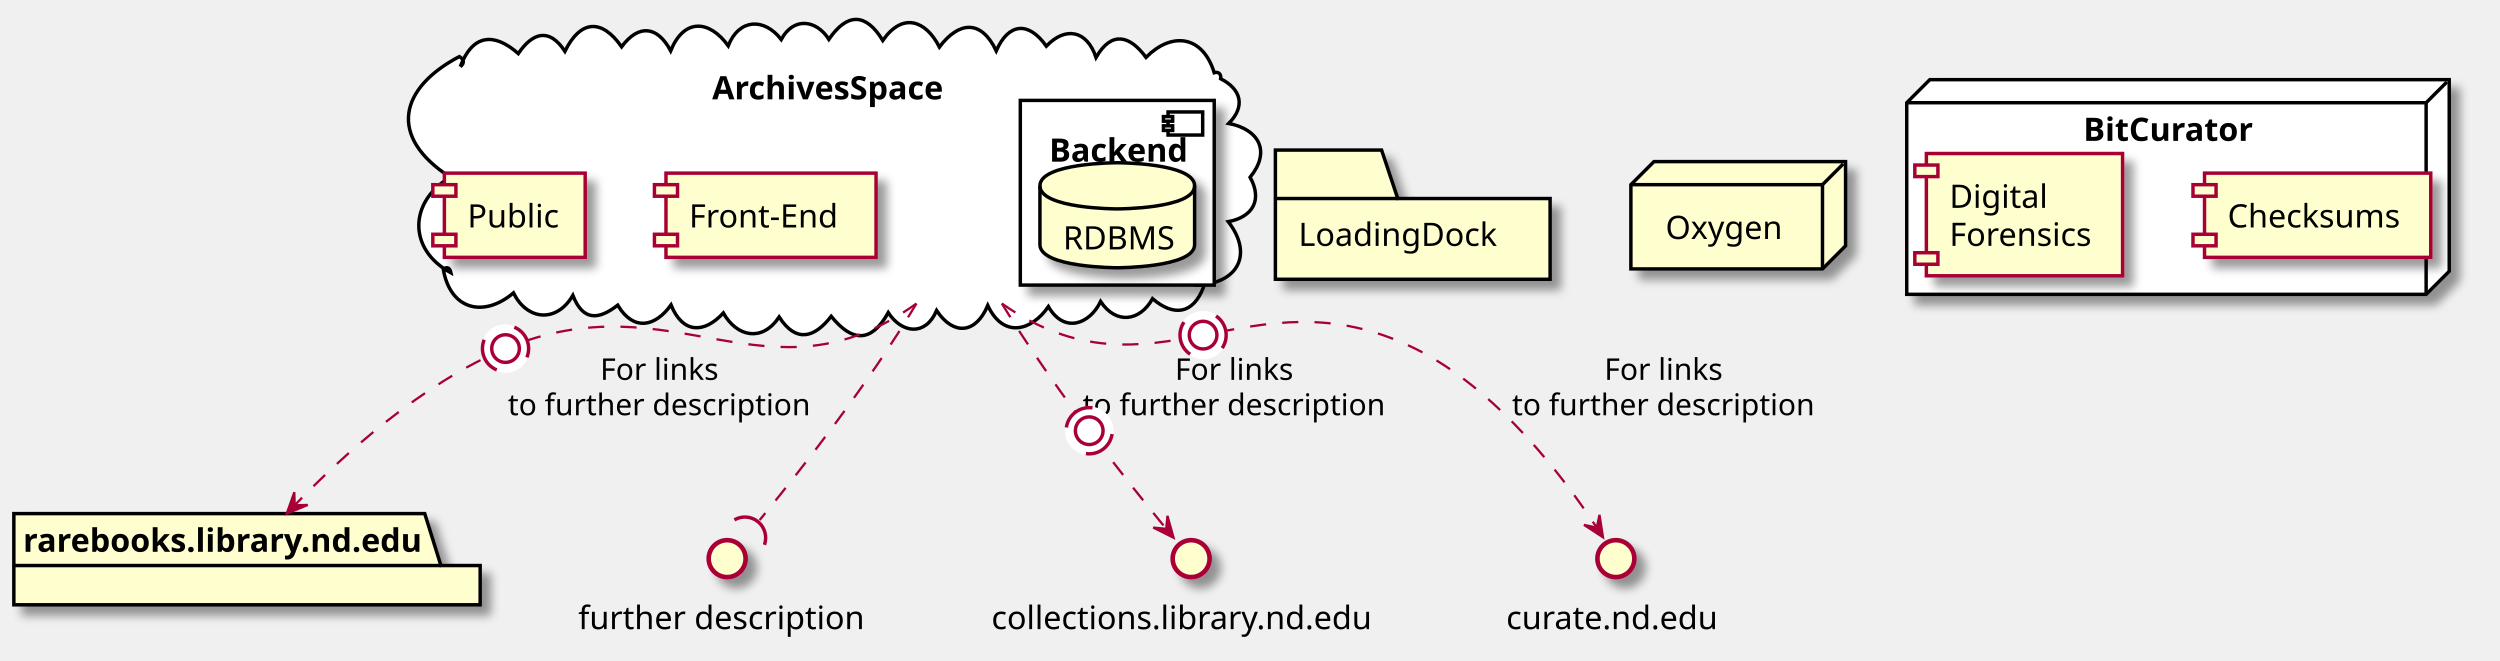
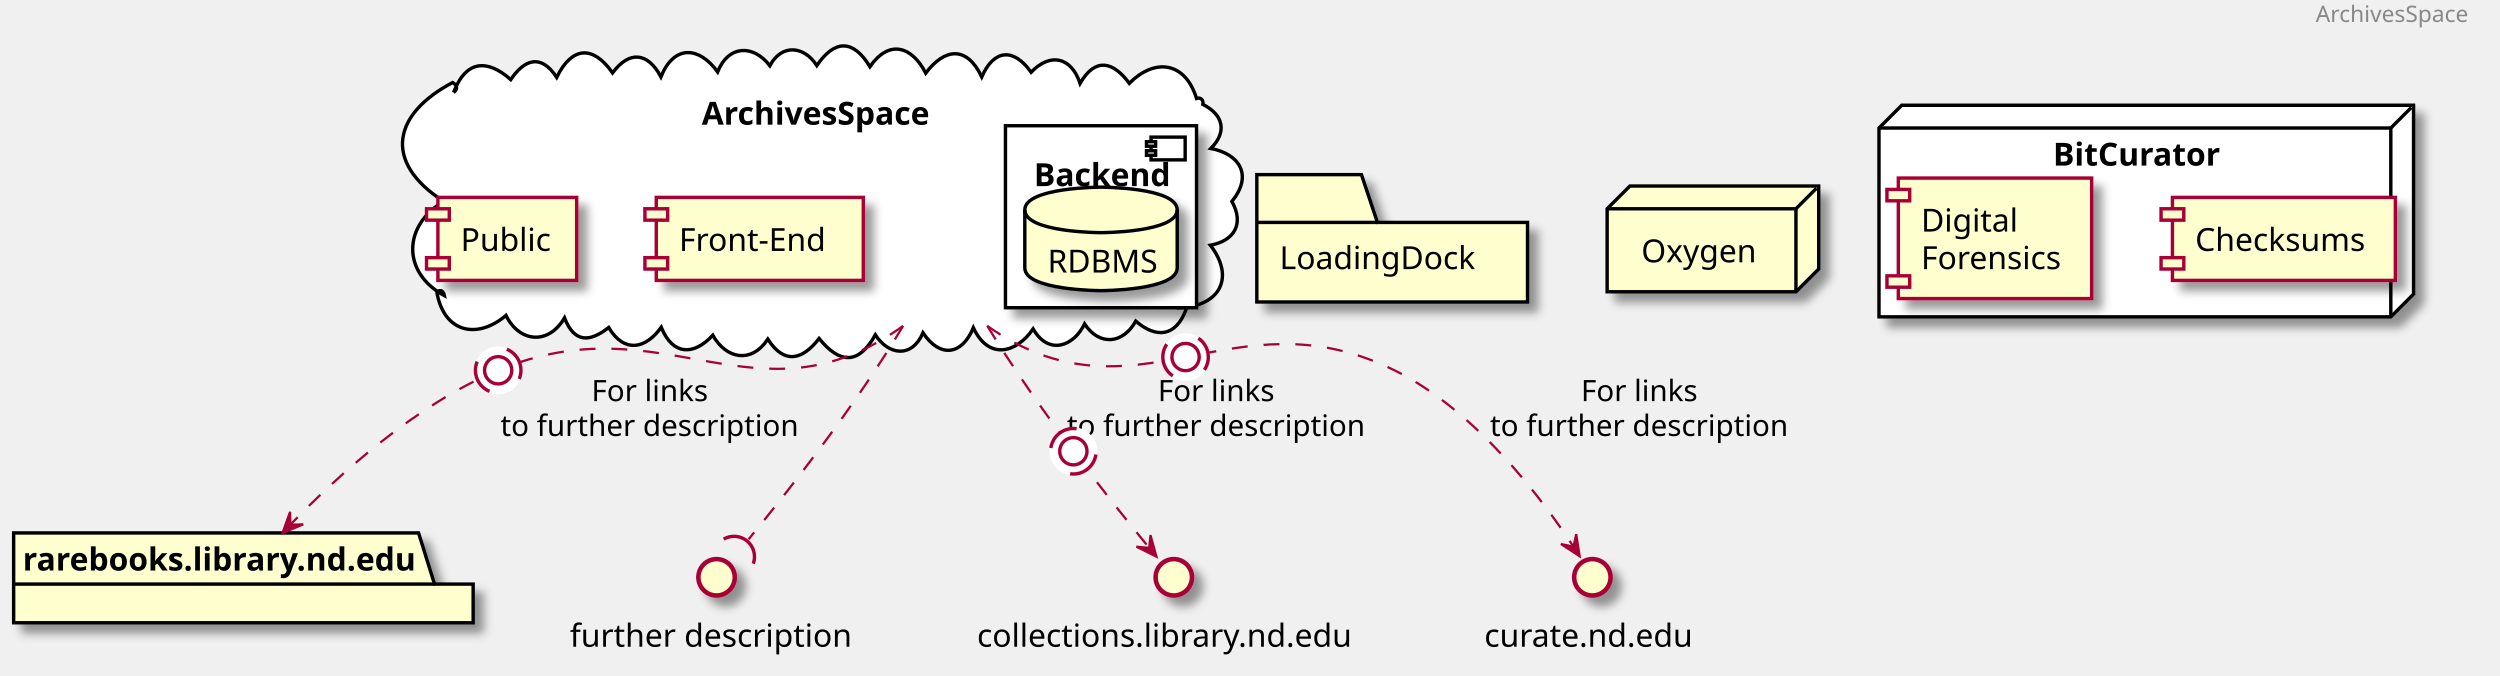
- <svg xmlns="http://www.w3.org/2000/svg" contentScriptType="application/ecmascript" contentStyleType="text/css" height="286px" preserveAspectRatio="none" style="width:1083px;height:286px;" version="1.1" viewBox="0 0 1083 286" width="1083px" zoomAndPan="magnify">
+ <svg xmlns="http://www.w3.org/2000/svg" contentScriptType="application/ecmascript" contentStyleType="text/css" height="297px" preserveAspectRatio="none" style="width:1099px;height:297px;" version="1.1" viewBox="0 0 1099 297" width="1099px" zoomAndPan="magnify">
  <defs>
-     <filter height="300%" id="fsq6n06xlwok0" width="300%" x="-1" y="-1">
+     <filter height="300%" id="f1r3sccgow3ej0" width="300%" x="-1" y="-1">
      <feGaussianBlur result="blurOut" stdDeviation="2.0" />
      <feColorMatrix in="blurOut" result="blurOut2" type="matrix" values="0 0 0 0 0 0 0 0 0 0 0 0 0 0 0 0 0 0 .4 0" />
      <feOffset dx="4.0" dy="4.0" in="blurOut2" result="blurOut3" />
      <feBlend in="SourceGraphic" in2="blurOut3" mode="normal" />
    </filter>
  </defs>
  <g>
-     <path d="M199.392,28.868 C204.694,14.831 213.964,13.886 224.527,23.206 C230.55,14.348 237.758,11.61 244.726,22.226 C251.344,8.718 260.583,7.825 269.277,20.262 C276.7,10.288 284.8,11.205 290.529,21.995 C296.399,7.67 307.368,8.655 315.459,19.822 C320.217,7.938 331.139,7.646 338.418,17.11 C343.789,7.174 353.634,8.524 359.071,17.036 C366.973,5.526 375.009,5.4 382.422,17.52 C391.098,5.117 401.055,8.846 406.951,20.37 C415.264,9.38 424.923,8.104 431.578,22.011 C437.005,9.706 445.683,9.228 453.265,19.984 C461.779,11.135 470.951,13.287 474.804,24.892 C481.651,13.01 489.553,15.5 496.444,24.847 C507.636,13.596 520.995,15.262 526,31.5 C527.974,30.862 529.137,32.264 528.782,34.109 C537.69,38.63 539.669,46.015 532.282,53.48 C545.229,56.025 550.76,65.438 541.541,76.788 C547.037,86.657 542.634,94.055 532.076,96.026 C543.073,110.276 536.171,122.657 519,123.5 C520.052,122.424 521.221,122.835 521.385,124.325 C516.847,136.316 508.348,137.16 499.281,129.392 C493.714,139.351 483.437,140.606 476.783,130.619 C472.015,140.45 461.038,144.684 454.164,132.814 C446.905,143.379 434.684,146.822 427.896,132.321 C422.784,144.524 413.189,145.658 405.748,134.53 C400.802,145.951 390.61,144.319 384.79,135.432 C377.343,148.781 369.102,148.142 360.074,137.029 C352.904,146.272 344.973,148.826 337.532,137.324 C330.139,148.381 319.209,145.941 313.346,135.594 C304.978,144.654 295.735,144.569 290.686,132.1 C283.856,141.594 274.512,143.724 267.587,132.204 C259.333,138.634 252.571,139.201 248.163,127.974 C241.145,139.929 228.431,138.964 222.423,126.891 C209.596,137.757 195.016,134.359 192,116.5 C193.993,115.327 194.937,116.264 195.357,118.199 C176.479,107.95 177.191,87.281 195.059,76.767 C167.758,59.146 173.116,38.111 199,24.5 C200.905,25.7 201.465,27.311 199.392,28.868 " fill="#FFFFFF" style="stroke: #000000; stroke-width: 1.5;" />
-     <text fill="#000000" font-family="sans-serif" font-size="14" font-weight="bold" lengthAdjust="spacingAndGlyphs" textLength="101" x="308.5" y="43.035">ArchivesSpace</text>
-     <rect fill="#FFFFFF" filter="url(#fsq6n06xlwok0)" height="80" style="stroke: #000000; stroke-width: 1.5;" width="84" x="442" y="43.5" />
-     <rect fill="#FFFFFF" height="10" style="stroke: #000000; stroke-width: 1.5;" width="15" x="506" y="48.5" />
-     <rect fill="#FFFFFF" height="2" style="stroke: #000000; stroke-width: 1.5;" width="4" x="504" y="50.5" />
-     <rect fill="#FFFFFF" height="2" style="stroke: #000000; stroke-width: 1.5;" width="4" x="504" y="54.5" />
-     <text fill="#000000" font-family="sans-serif" font-size="14" font-weight="bold" lengthAdjust="spacingAndGlyphs" textLength="59" x="454.5" y="70.035">Backend</text>
-     <polygon fill="#FFFFFF" filter="url(#fsq6n06xlwok0)" points="826,44.5,836,34.5,1061,34.5,1061,117.5,1051,127.5,826,127.5,826,44.5" style="stroke: #000000; stroke-width: 1.5;" />
-     <line style="stroke: #000000; stroke-width: 1.5;" x1="1051" x2="1060" y1="44.5" y2="35.5" />
-     <line style="stroke: #000000; stroke-width: 1.5;" x1="826" x2="1051" y1="44.5" y2="44.5" />
-     <line style="stroke: #000000; stroke-width: 1.5;" x1="1051" x2="1051" y1="44.5" y2="127.5" />
-     <text fill="#000000" font-family="sans-serif" font-size="14" font-weight="bold" lengthAdjust="spacingAndGlyphs" textLength="74" x="902.5" y="61.035">BitCurator</text>
-     <rect fill="#FEFECE" filter="url(#fsq6n06xlwok0)" height="36.488" style="stroke: #A80036; stroke-width: 1.5;" width="91" x="288.5" y="75" />
-     <rect fill="#FEFECE" height="5" style="stroke: #A80036; stroke-width: 1.5;" width="10" x="283.5" y="80" />
-     <rect fill="#FEFECE" height="5" style="stroke: #A80036; stroke-width: 1.5;" width="10" x="283.5" y="101.488" />
-     <text fill="#000000" font-family="sans-serif" font-size="14" lengthAdjust="spacingAndGlyphs" textLength="71" x="298.5" y="98.535">Front-End</text>
-     <rect fill="#FEFECE" filter="url(#fsq6n06xlwok0)" height="36.488" style="stroke: #A80036; stroke-width: 1.5;" width="61" x="192.5" y="75" />
-     <rect fill="#FEFECE" height="5" style="stroke: #A80036; stroke-width: 1.5;" width="10" x="187.5" y="80" />
-     <rect fill="#FEFECE" height="5" style="stroke: #A80036; stroke-width: 1.5;" width="10" x="187.5" y="101.488" />
-     <text fill="#000000" font-family="sans-serif" font-size="14" lengthAdjust="spacingAndGlyphs" textLength="41" x="202.5" y="98.535">Public</text>
-     <path d="M450.5,80.5 C450.5,70.5 484,70.5 484,70.5 C484,70.5 517.5,70.5 517.5,80.5 L517.5,105.988 C517.5,115.988 484,115.988 484,115.988 C484,115.988 450.5,115.988 450.5,105.988 L450.5,80.5 " fill="#FEFECE" filter="url(#fsq6n06xlwok0)" style="stroke: #000000; stroke-width: 1.5;" />
-     <path d="M450.5,80.5 C450.5,90.5 484,90.5 484,90.5 C484,90.5 517.5,90.5 517.5,80.5 " fill="none" style="stroke: #000000; stroke-width: 1.5;" />
-     <text fill="#000000" font-family="sans-serif" font-size="14" lengthAdjust="spacingAndGlyphs" textLength="47" x="460.5" y="108.035">RDBMS</text>
-     <rect fill="#FEFECE" filter="url(#fsq6n06xlwok0)" height="36.488" style="stroke: #A80036; stroke-width: 1.5;" width="98" x="955" y="75" />
-     <rect fill="#FEFECE" height="5" style="stroke: #A80036; stroke-width: 1.5;" width="10" x="950" y="80" />
-     <rect fill="#FEFECE" height="5" style="stroke: #A80036; stroke-width: 1.5;" width="10" x="950" y="101.488" />
-     <text fill="#000000" font-family="sans-serif" font-size="14" lengthAdjust="spacingAndGlyphs" textLength="78" x="965" y="98.535">Checksums</text>
-     <rect fill="#FEFECE" filter="url(#fsq6n06xlwok0)" height="52.977" style="stroke: #A80036; stroke-width: 1.5;" width="85" x="834.5" y="66.5" />
-     <rect fill="#FEFECE" height="5" style="stroke: #A80036; stroke-width: 1.5;" width="10" x="829.5" y="71.5" />
-     <rect fill="#FEFECE" height="5" style="stroke: #A80036; stroke-width: 1.5;" width="10" x="829.5" y="109.477" />
-     <text fill="#000000" font-family="sans-serif" font-size="14" lengthAdjust="spacingAndGlyphs" textLength="44" x="844.5" y="90.035">Digital</text>
-     <text fill="#000000" font-family="sans-serif" font-size="14" lengthAdjust="spacingAndGlyphs" textLength="65" x="844.5" y="106.523">Forensics</text>
-     <polygon fill="#FEFECE" filter="url(#fsq6n06xlwok0)" points="6,222.5,184,222.5,191,244.988,208,244.988,208,261.988,6,261.988,6,222.5" style="stroke: #000000; stroke-width: 1.5;" />
-     <line style="stroke: #000000; stroke-width: 1.5;" x1="6" x2="191" y1="244.988" y2="244.988" />
-     <text fill="#000000" font-family="sans-serif" font-size="14" font-weight="bold" lengthAdjust="spacingAndGlyphs" textLength="172" x="10" y="239.035">rarebooks.library.nd.edu</text>
-     <ellipse cx="315" cy="242" fill="#FEFECE" filter="url(#fsq6n06xlwok0)" rx="8" ry="8" style="stroke: #A80036; stroke-width: 2.0;" />
-     <text fill="#000000" font-family="sans-serif" font-size="14" lengthAdjust="spacingAndGlyphs" textLength="129" x="250.5" y="272.535">further description</text>
-     <polygon fill="#FEFECE" filter="url(#fsq6n06xlwok0)" points="552.5,65,598.5,65,605.5,86,671.5,86,671.5,120.977,552.5,120.977,552.5,65" style="stroke: #000000; stroke-width: 1.5;" />
-     <line style="stroke: #000000; stroke-width: 1.5;" x1="552.5" x2="605.5" y1="86" y2="86" />
-     <text fill="#000000" font-family="sans-serif" font-size="14" lengthAdjust="spacingAndGlyphs" textLength="89" x="562.5" y="106.535">LoadingDock</text>
-     <polygon fill="#FEFECE" filter="url(#fsq6n06xlwok0)" points="706.5,80,716.5,70,799.5,70,799.5,106.488,789.5,116.488,706.5,116.488,706.5,80" style="stroke: #000000; stroke-width: 1.5;" />
-     <line style="stroke: #000000; stroke-width: 1.5;" x1="789.5" x2="798.5" y1="80" y2="71" />
-     <line style="stroke: #000000; stroke-width: 1.5;" x1="706.5" x2="789.5" y1="80" y2="80" />
-     <line style="stroke: #000000; stroke-width: 1.5;" x1="789.5" x2="789.5" y1="80" y2="116.488" />
-     <text fill="#000000" font-family="sans-serif" font-size="14" lengthAdjust="spacingAndGlyphs" textLength="53" x="721.5" y="103.535">Oxygen</text>
-     <ellipse cx="516" cy="242" fill="#FEFECE" filter="url(#fsq6n06xlwok0)" rx="8" ry="8" style="stroke: #A80036; stroke-width: 2.0;" />
-     <text fill="#000000" font-family="sans-serif" font-size="14" lengthAdjust="spacingAndGlyphs" textLength="173" x="429.5" y="272.535">collections.library.nd.edu</text>
-     <ellipse cx="700" cy="242" fill="#FEFECE" filter="url(#fsq6n06xlwok0)" rx="8" ry="8" style="stroke: #A80036; stroke-width: 2.0;" />
-     <text fill="#000000" font-family="sans-serif" font-size="14" lengthAdjust="spacingAndGlyphs" textLength="95" x="652.5" y="272.535">curate.nd.edu</text>
-     <path d="M397,131.5 C332.288,177.825 292.434,120.323 219,151 C182.505,166.246 148.429,197.294 127.667,218.857 " fill="none" id="ArchivesSpace-&gt;rarebooks.library.nd.edu" style="stroke: #A80036; stroke-width: 1.0; stroke-dasharray: 7.0,7.0;" />
-     <polygon fill="#A80036" points="124.2,222.499,133.303,218.739,127.647,218.878,127.508,213.223,124.2,222.499" style="stroke: #A80036; stroke-width: 1.0;" />
-     <text fill="#000000" font-family="sans-serif" font-size="13" lengthAdjust="spacingAndGlyphs" textLength="55" x="260" y="164.568">For links</text>
-     <text fill="#000000" font-family="sans-serif" font-size="13" lengthAdjust="spacingAndGlyphs" textLength="135" x="220" y="179.879">to further description</text>
-     <ellipse cx="219" cy="151" fill="#FFFFFF" rx="10" ry="10" style="stroke: #FFFFFF; stroke-width: 1.0;" />
-     <path d="M209.75,147.201 A10,10 0 0 0 215.201 160.25" fill="#FFFFFF" style="stroke: #A80036; stroke-width: 1.5;" />
-     <path d="M228.25,154.799 A10,10 0 0 0 222.799 141.75" fill="#FFFFFF" style="stroke: #A80036; stroke-width: 1.5;" />
-     <ellipse cx="219" cy="151" fill="#FFFFFF" rx="6" ry="6" style="stroke: #A80036; stroke-width: 1.5;" />
-     <path d="M434,131.5 C456.674,168.612 488.568,208.822 505.102,228.956 " fill="none" id="ArchivesSpace-&gt;collections.library.nd.edu" style="stroke: #A80036; stroke-width: 1.0; stroke-dasharray: 7.0,7.0;" />
-     <polygon fill="#A80036" points="508.388,232.939,505.746,223.451,505.206,229.082,499.575,228.542,508.388,232.939" style="stroke: #A80036; stroke-width: 1.0;" />
-     <text fill="#000000" font-family="sans-serif" font-size="13" lengthAdjust="spacingAndGlyphs" textLength="55" x="509" y="164.568">For links</text>
-     <text fill="#000000" font-family="sans-serif" font-size="13" lengthAdjust="spacingAndGlyphs" textLength="135" x="469" y="179.879">to further description</text>
-     <ellipse cx="471.853" cy="186.595" fill="#FFFFFF" rx="10" ry="10" style="stroke: #FFFFFF; stroke-width: 1.0;" />
-     <path d="M470.427,196.493 A10,10 0 0 0 481.751 188.021" fill="#FFFFFF" style="stroke: #A80036; stroke-width: 1.5;" />
-     <path d="M473.279,176.697 A10,10 0 0 0 461.955 185.169" fill="#FFFFFF" style="stroke: #A80036; stroke-width: 1.5;" />
-     <ellipse cx="471.853" cy="186.595" fill="#FFFFFF" rx="6" ry="6" style="stroke: #A80036; stroke-width: 1.5;" />
-     <path d="M434,131.5 C499.573,177.373 541.228,115.603 613,151 C648.902,168.707 677.963,207.654 691.596,228.388 " fill="none" id="ArchivesSpace-&gt;curate.nd.edu" style="stroke: #A80036; stroke-width: 1.0; stroke-dasharray: 7.0,7.0;" />
-     <polygon fill="#A80036" points="694.42,232.762,692.899,223.032,691.708,228.562,686.178,227.371,694.42,232.762" style="stroke: #A80036; stroke-width: 1.0;" />
-     <text fill="#000000" font-family="sans-serif" font-size="13" lengthAdjust="spacingAndGlyphs" textLength="55" x="695" y="164.568">For links</text>
-     <text fill="#000000" font-family="sans-serif" font-size="13" lengthAdjust="spacingAndGlyphs" textLength="135" x="655" y="179.879">to further description</text>
-     <ellipse cx="521.176" cy="145.178" fill="#FFFFFF" rx="10" ry="10" style="stroke: #FFFFFF; stroke-width: 1.0;" />
-     <path d="M529.451,150.793 A10,10 0 0 0 526.79 136.903" fill="#FFFFFF" style="stroke: #A80036; stroke-width: 1.5;" />
-     <path d="M512.9,139.564 A10,10 0 0 0 515.561 153.453" fill="#FFFFFF" style="stroke: #A80036; stroke-width: 1.5;" />
-     <ellipse cx="521.176" cy="145.178" fill="#FFFFFF" rx="6" ry="6" style="stroke: #A80036; stroke-width: 1.5;" />
-     <path d="M397,131.5 C376.024,166.662 346.382,204.27 329.078,225.289 " fill="none" id="ArchivesSpace-&gt;FurtherDescription" style="stroke: #A80036; stroke-width: 1.0; stroke-dasharray: 7.0,7.0;" />
-     <path d="M331.155,236.021 A9,9 0 0 0 318.147 225.209" fill="none" style="stroke: #A80036; stroke-width: 1.5;" />
+     <text fill="#888888" font-family="sans-serif" font-size="10" lengthAdjust="spacingAndGlyphs" textLength="69" x="1018" y="9.668">ArchivesSpace</text>
+     <path d="M199.392,40.645 C204.694,26.609 213.964,25.663 224.527,34.983 C230.55,26.126 237.758,23.388 244.726,34.003 C251.344,20.495 260.583,19.602 269.277,32.04 C276.7,22.066 284.8,22.982 290.529,33.772 C296.399,19.447 307.368,20.433 315.459,31.599 C320.217,19.715 331.139,19.423 338.418,28.887 C343.789,18.952 353.634,20.301 359.071,28.813 C366.973,17.303 375.009,17.177 382.422,29.297 C391.098,16.894 401.055,20.624 406.951,32.148 C415.264,21.157 424.923,19.882 431.578,33.788 C437.005,21.483 445.683,21.006 453.265,31.761 C461.779,22.912 470.951,25.065 474.804,36.669 C481.651,24.787 489.553,27.277 496.444,36.624 C507.636,25.374 520.995,27.039 526,43.277 C527.974,42.64 529.137,44.041 528.782,45.886 C537.69,50.407 539.669,57.793 532.282,65.258 C545.229,67.802 550.76,77.215 541.541,88.565 C547.037,98.434 542.634,105.833 532.076,107.803 C543.073,122.053 536.171,134.434 519,135.277 C520.052,134.202 521.221,134.613 521.385,136.103 C516.847,148.093 508.348,148.938 499.281,141.169 C493.714,151.129 483.437,152.383 476.783,142.396 C472.015,152.227 461.038,156.461 454.164,144.592 C446.905,155.156 434.684,158.599 427.896,144.098 C422.784,156.301 413.189,157.435 405.748,146.308 C400.802,157.728 390.61,156.097 384.79,147.209 C377.343,160.558 369.102,159.919 360.074,148.806 C352.904,158.05 344.973,160.603 337.532,149.101 C330.139,160.159 319.209,157.718 313.346,147.371 C304.978,156.431 295.735,156.347 290.686,143.877 C283.856,153.371 274.512,155.501 267.587,143.982 C259.333,150.411 252.571,150.978 248.163,139.751 C241.145,151.706 228.431,150.741 222.423,138.668 C209.596,149.534 195.016,146.137 192,128.277 C193.993,127.104 194.937,128.041 195.357,129.976 C176.479,119.727 177.191,99.058 195.059,88.544 C167.758,70.923 173.116,49.888 199,36.277 C200.905,37.477 201.465,39.089 199.392,40.645 " fill="#FFFFFF" style="stroke: #000000; stroke-width: 1.5;" />
+     <text fill="#000000" font-family="sans-serif" font-size="14" font-weight="bold" lengthAdjust="spacingAndGlyphs" textLength="101" x="308.5" y="54.812">ArchivesSpace</text>
+     <rect fill="#FFFFFF" filter="url(#f1r3sccgow3ej0)" height="80" style="stroke: #000000; stroke-width: 1.5;" width="84" x="442" y="55.277" />
+     <rect fill="#FFFFFF" height="10" style="stroke: #000000; stroke-width: 1.5;" width="15" x="506" y="60.277" />
+     <rect fill="#FFFFFF" height="2" style="stroke: #000000; stroke-width: 1.5;" width="4" x="504" y="62.277" />
+     <rect fill="#FFFFFF" height="2" style="stroke: #000000; stroke-width: 1.5;" width="4" x="504" y="66.277" />
+     <text fill="#000000" font-family="sans-serif" font-size="14" font-weight="bold" lengthAdjust="spacingAndGlyphs" textLength="59" x="454.5" y="81.812">Backend</text>
+     <polygon fill="#FFFFFF" filter="url(#f1r3sccgow3ej0)" points="826,56.277,836,46.277,1061,46.277,1061,129.277,1051,139.277,826,139.277,826,56.277" style="stroke: #000000; stroke-width: 1.5;" />
+     <line style="stroke: #000000; stroke-width: 1.5;" x1="1051" x2="1060" y1="56.277" y2="47.277" />
+     <line style="stroke: #000000; stroke-width: 1.5;" x1="826" x2="1051" y1="56.277" y2="56.277" />
+     <line style="stroke: #000000; stroke-width: 1.5;" x1="1051" x2="1051" y1="56.277" y2="139.277" />
+     <text fill="#000000" font-family="sans-serif" font-size="14" font-weight="bold" lengthAdjust="spacingAndGlyphs" textLength="74" x="902.5" y="72.812">BitCurator</text>
+     <rect fill="#FEFECE" filter="url(#f1r3sccgow3ej0)" height="36.488" style="stroke: #A80036; stroke-width: 1.5;" width="91" x="288.5" y="86.777" />
+     <rect fill="#FEFECE" height="5" style="stroke: #A80036; stroke-width: 1.5;" width="10" x="283.5" y="91.777" />
+     <rect fill="#FEFECE" height="5" style="stroke: #A80036; stroke-width: 1.5;" width="10" x="283.5" y="113.266" />
+     <text fill="#000000" font-family="sans-serif" font-size="14" lengthAdjust="spacingAndGlyphs" textLength="71" x="298.5" y="110.312">Front-End</text>
+     <rect fill="#FEFECE" filter="url(#f1r3sccgow3ej0)" height="36.488" style="stroke: #A80036; stroke-width: 1.5;" width="61" x="192.5" y="86.777" />
+     <rect fill="#FEFECE" height="5" style="stroke: #A80036; stroke-width: 1.5;" width="10" x="187.5" y="91.777" />
+     <rect fill="#FEFECE" height="5" style="stroke: #A80036; stroke-width: 1.5;" width="10" x="187.5" y="113.266" />
+     <text fill="#000000" font-family="sans-serif" font-size="14" lengthAdjust="spacingAndGlyphs" textLength="41" x="202.5" y="110.312">Public</text>
+     <path d="M450.5,92.277 C450.5,82.277 484,82.277 484,82.277 C484,82.277 517.5,82.277 517.5,92.277 L517.5,117.766 C517.5,127.766 484,127.766 484,127.766 C484,127.766 450.5,127.766 450.5,117.766 L450.5,92.277 " fill="#FEFECE" filter="url(#f1r3sccgow3ej0)" style="stroke: #000000; stroke-width: 1.5;" />
+     <path d="M450.5,92.277 C450.5,102.277 484,102.277 484,102.277 C484,102.277 517.5,102.277 517.5,92.277 " fill="none" style="stroke: #000000; stroke-width: 1.5;" />
+     <text fill="#000000" font-family="sans-serif" font-size="14" lengthAdjust="spacingAndGlyphs" textLength="47" x="460.5" y="119.812">RDBMS</text>
+     <rect fill="#FEFECE" filter="url(#f1r3sccgow3ej0)" height="36.488" style="stroke: #A80036; stroke-width: 1.5;" width="98" x="955" y="86.777" />
+     <rect fill="#FEFECE" height="5" style="stroke: #A80036; stroke-width: 1.5;" width="10" x="950" y="91.777" />
+     <rect fill="#FEFECE" height="5" style="stroke: #A80036; stroke-width: 1.5;" width="10" x="950" y="113.266" />
+     <text fill="#000000" font-family="sans-serif" font-size="14" lengthAdjust="spacingAndGlyphs" textLength="78" x="965" y="110.312">Checksums</text>
+     <rect fill="#FEFECE" filter="url(#f1r3sccgow3ej0)" height="52.977" style="stroke: #A80036; stroke-width: 1.5;" width="85" x="834.5" y="78.277" />
+     <rect fill="#FEFECE" height="5" style="stroke: #A80036; stroke-width: 1.5;" width="10" x="829.5" y="83.277" />
+     <rect fill="#FEFECE" height="5" style="stroke: #A80036; stroke-width: 1.5;" width="10" x="829.5" y="121.254" />
+     <text fill="#000000" font-family="sans-serif" font-size="14" lengthAdjust="spacingAndGlyphs" textLength="44" x="844.5" y="101.812">Digital</text>
+     <text fill="#000000" font-family="sans-serif" font-size="14" lengthAdjust="spacingAndGlyphs" textLength="65" x="844.5" y="118.301">Forensics</text>
+     <polygon fill="#FEFECE" filter="url(#f1r3sccgow3ej0)" points="6,234.277,184,234.277,191,256.766,208,256.766,208,273.766,6,273.766,6,234.277" style="stroke: #000000; stroke-width: 1.5;" />
+     <line style="stroke: #000000; stroke-width: 1.5;" x1="6" x2="191" y1="256.766" y2="256.766" />
+     <text fill="#000000" font-family="sans-serif" font-size="14" font-weight="bold" lengthAdjust="spacingAndGlyphs" textLength="172" x="10" y="250.812">rarebooks.library.nd.edu</text>
+     <ellipse cx="315" cy="253.777" fill="#FEFECE" filter="url(#f1r3sccgow3ej0)" rx="8" ry="8" style="stroke: #A80036; stroke-width: 2.0;" />
+     <text fill="#000000" font-family="sans-serif" font-size="14" lengthAdjust="spacingAndGlyphs" textLength="129" x="250.5" y="284.312">further description</text>
+     <polygon fill="#FEFECE" filter="url(#f1r3sccgow3ej0)" points="552.5,76.777,598.5,76.777,605.5,97.777,671.5,97.777,671.5,132.754,552.5,132.754,552.5,76.777" style="stroke: #000000; stroke-width: 1.5;" />
+     <line style="stroke: #000000; stroke-width: 1.5;" x1="552.5" x2="605.5" y1="97.777" y2="97.777" />
+     <text fill="#000000" font-family="sans-serif" font-size="14" lengthAdjust="spacingAndGlyphs" textLength="89" x="562.5" y="118.312">LoadingDock</text>
+     <polygon fill="#FEFECE" filter="url(#f1r3sccgow3ej0)" points="706.5,91.777,716.5,81.777,799.5,81.777,799.5,118.266,789.5,128.266,706.5,128.266,706.5,91.777" style="stroke: #000000; stroke-width: 1.5;" />
+     <line style="stroke: #000000; stroke-width: 1.5;" x1="789.5" x2="798.5" y1="91.777" y2="82.777" />
+     <line style="stroke: #000000; stroke-width: 1.5;" x1="706.5" x2="789.5" y1="91.777" y2="91.777" />
+     <line style="stroke: #000000; stroke-width: 1.5;" x1="789.5" x2="789.5" y1="91.777" y2="128.266" />
+     <text fill="#000000" font-family="sans-serif" font-size="14" lengthAdjust="spacingAndGlyphs" textLength="53" x="721.5" y="115.312">Oxygen</text>
+     <ellipse cx="516" cy="253.777" fill="#FEFECE" filter="url(#f1r3sccgow3ej0)" rx="8" ry="8" style="stroke: #A80036; stroke-width: 2.0;" />
+     <text fill="#000000" font-family="sans-serif" font-size="14" lengthAdjust="spacingAndGlyphs" textLength="173" x="429.5" y="284.312">collections.library.nd.edu</text>
+     <ellipse cx="700" cy="253.777" fill="#FEFECE" filter="url(#f1r3sccgow3ej0)" rx="8" ry="8" style="stroke: #A80036; stroke-width: 2.0;" />
+     <text fill="#000000" font-family="sans-serif" font-size="14" lengthAdjust="spacingAndGlyphs" textLength="95" x="652.5" y="284.312">curate.nd.edu</text>
+     <path d="M397,143.277 C332.288,189.602 292.434,132.1 219,162.777 C182.505,178.023 148.429,209.071 127.667,230.634 " fill="none" id="ArchivesSpace-&gt;rarebooks.library.nd.edu" style="stroke: #A80036; stroke-width: 1.0; stroke-dasharray: 7.0,7.0;" />
+     <polygon fill="#A80036" points="124.2,234.277,133.303,230.516,127.647,230.655,127.508,225,124.2,234.277" style="stroke: #A80036; stroke-width: 1.0;" />
+     <text fill="#000000" font-family="sans-serif" font-size="13" lengthAdjust="spacingAndGlyphs" textLength="55" x="260" y="176.346">For links</text>
+     <text fill="#000000" font-family="sans-serif" font-size="13" lengthAdjust="spacingAndGlyphs" textLength="135" x="220" y="191.656">to further description</text>
+     <ellipse cx="219" cy="162.777" fill="#FFFFFF" rx="10" ry="10" style="stroke: #FFFFFF; stroke-width: 1.0;" />
+     <path d="M209.75,158.978 A10,10 0 0 0 215.201 172.028" fill="#FFFFFF" style="stroke: #A80036; stroke-width: 1.5;" />
+     <path d="M228.25,166.576 A10,10 0 0 0 222.799 153.527" fill="#FFFFFF" style="stroke: #A80036; stroke-width: 1.5;" />
+     <ellipse cx="219" cy="162.777" fill="#FFFFFF" rx="6" ry="6" style="stroke: #A80036; stroke-width: 1.5;" />
+     <path d="M434,143.277 C456.674,180.39 488.568,220.6 505.102,240.733 " fill="none" id="ArchivesSpace-&gt;collections.library.nd.edu" style="stroke: #A80036; stroke-width: 1.0; stroke-dasharray: 7.0,7.0;" />
+     <polygon fill="#A80036" points="508.388,244.716,505.746,235.229,505.206,240.86,499.575,240.32,508.388,244.716" style="stroke: #A80036; stroke-width: 1.0;" />
+     <text fill="#000000" font-family="sans-serif" font-size="13" lengthAdjust="spacingAndGlyphs" textLength="55" x="509" y="176.346">For links</text>
+     <text fill="#000000" font-family="sans-serif" font-size="13" lengthAdjust="spacingAndGlyphs" textLength="135" x="469" y="191.656">to further description</text>
+     <ellipse cx="471.853" cy="198.372" fill="#FFFFFF" rx="10" ry="10" style="stroke: #FFFFFF; stroke-width: 1.0;" />
+     <path d="M470.427,208.27 A10,10 0 0 0 481.751 199.798" fill="#FFFFFF" style="stroke: #A80036; stroke-width: 1.5;" />
+     <path d="M473.279,188.475 A10,10 0 0 0 461.955 196.946" fill="#FFFFFF" style="stroke: #A80036; stroke-width: 1.5;" />
+     <ellipse cx="471.853" cy="198.372" fill="#FFFFFF" rx="6" ry="6" style="stroke: #A80036; stroke-width: 1.5;" />
+     <path d="M434,143.277 C499.573,189.15 541.228,127.38 613,162.777 C648.902,180.484 677.963,219.432 691.596,240.165 " fill="none" id="ArchivesSpace-&gt;curate.nd.edu" style="stroke: #A80036; stroke-width: 1.0; stroke-dasharray: 7.0,7.0;" />
+     <polygon fill="#A80036" points="694.42,244.54,692.899,234.809,691.708,240.339,686.178,239.149,694.42,244.54" style="stroke: #A80036; stroke-width: 1.0;" />
+     <text fill="#000000" font-family="sans-serif" font-size="13" lengthAdjust="spacingAndGlyphs" textLength="55" x="695" y="176.346">For links</text>
+     <text fill="#000000" font-family="sans-serif" font-size="13" lengthAdjust="spacingAndGlyphs" textLength="135" x="655" y="191.656">to further description</text>
+     <ellipse cx="521.176" cy="156.956" fill="#FFFFFF" rx="10" ry="10" style="stroke: #FFFFFF; stroke-width: 1.0;" />
+     <path d="M529.451,162.57 A10,10 0 0 0 526.79 148.68" fill="#FFFFFF" style="stroke: #A80036; stroke-width: 1.5;" />
+     <path d="M512.9,151.341 A10,10 0 0 0 515.561 165.231" fill="#FFFFFF" style="stroke: #A80036; stroke-width: 1.5;" />
+     <ellipse cx="521.176" cy="156.956" fill="#FFFFFF" rx="6" ry="6" style="stroke: #A80036; stroke-width: 1.5;" />
+     <path d="M397,143.277 C376.024,178.439 346.382,216.047 329.078,237.066 " fill="none" id="ArchivesSpace-&gt;FurtherDescription" style="stroke: #A80036; stroke-width: 1.0; stroke-dasharray: 7.0,7.0;" />
+     <path d="M331.155,247.798 A9,9 0 0 0 318.147 236.987" fill="none" style="stroke: #A80036; stroke-width: 1.5;" />
  </g>
</svg>
